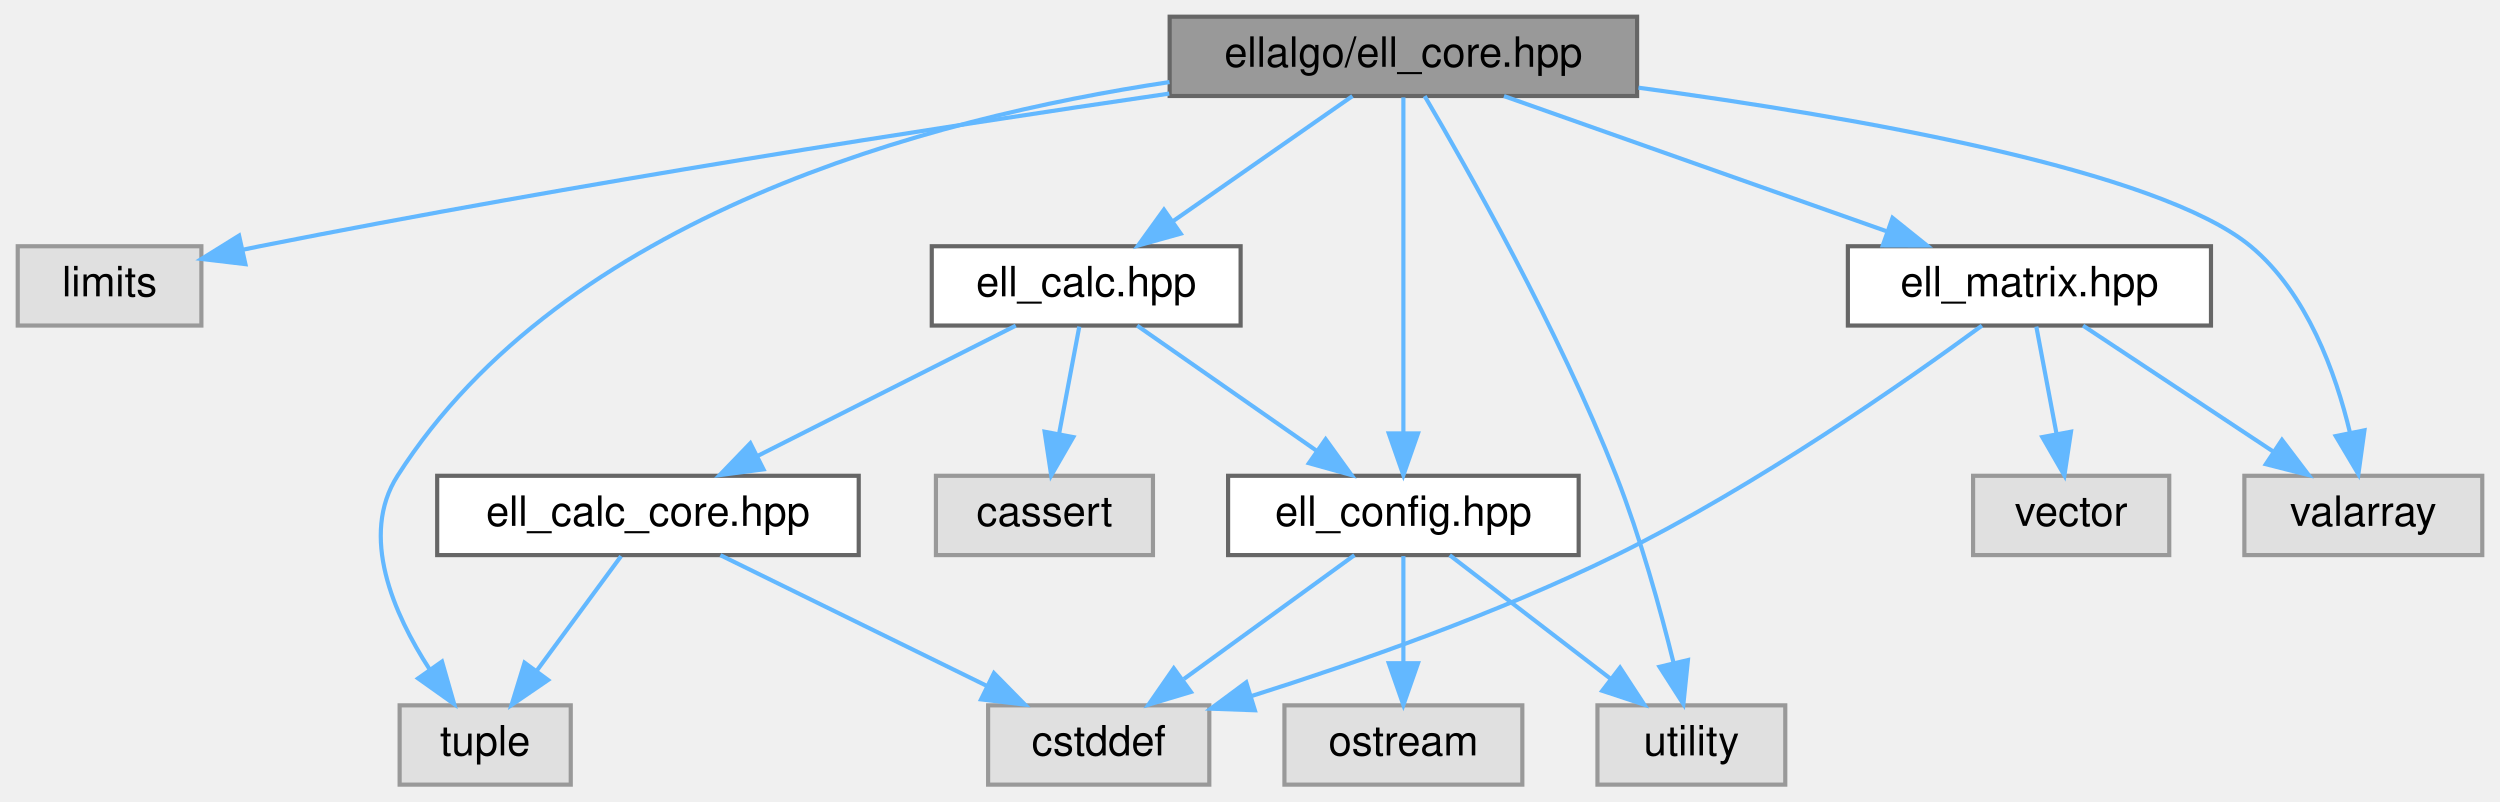
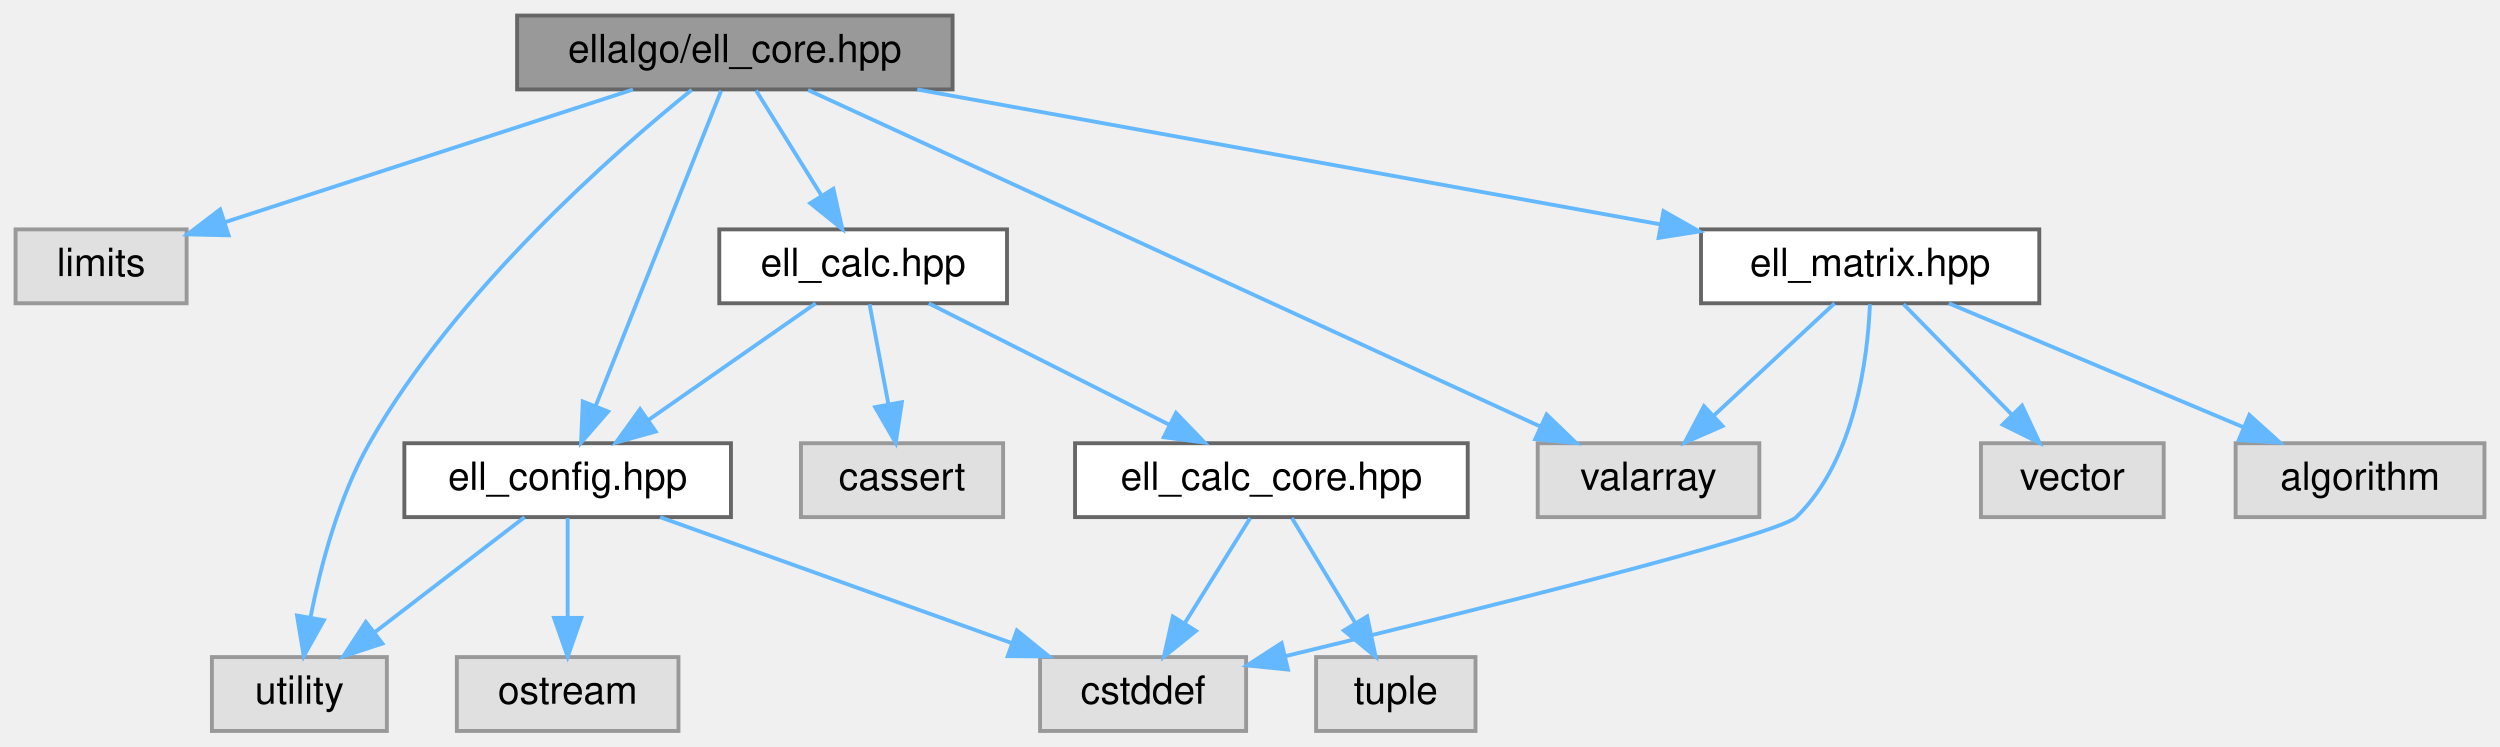
- <svg xmlns="http://www.w3.org/2000/svg" xmlns:xlink="http://www.w3.org/1999/xlink" width="599pt" height="192pt" viewBox="0.00 0.00 598.50 192.00">
+ <svg xmlns="http://www.w3.org/2000/svg" xmlns:xlink="http://www.w3.org/1999/xlink" width="643pt" height="192pt" viewBox="0.00 0.00 643.00 192.00">
  <g id="graph0" class="graph" transform="scale(1 1) rotate(0) translate(4 188)">
    <g id="Node000001" class="node">
      <g id="a_Node000001">
        <a xlink:title="Ellipsoid search space core with matrix update.">
-           <polygon fill="#999999" stroke="#666666" points="388,-184 276,-184 276,-165 388,-165 388,-184" />
-           <text text-anchor="middle" x="332" y="-172" font-family="Helvetica,sans-Serif" font-size="10.00">ellalgo/ell_core.hpp</text>
+           <polygon fill="#999999" stroke="#666666" points="241,-184 129,-184 129,-165 241,-165 241,-184" />
+           <text text-anchor="middle" x="185" y="-172" font-family="Helvetica,sans-Serif" font-size="10.00">ellalgo/ell_core.hpp</text>
        </a>
      </g>
    </g>
    <g id="Node000002" class="node">
      <g id="a_Node000002">
        <a xlink:title=" ">
          <polygon fill="#e0e0e0" stroke="#999999" points="44,-129 0,-129 0,-110 44,-110 44,-129" />
          <text text-anchor="middle" x="22" y="-117" font-family="Helvetica,sans-Serif" font-size="10.00">limits</text>
        </a>
      </g>
    </g>
    <g id="edge1_Node000001_Node000002" class="edge">
      <g id="a_edge1_Node000001_Node000002">
        <a xlink:title=" ">
-           <path fill="none" stroke="#63b8ff" d="M275.9,-165.58C220.37,-157.46 133.03,-143.93 58,-129 56.72,-128.75 55.43,-128.48 54.12,-128.2" />
-           <polygon fill="#63b8ff" stroke="#63b8ff" points="54.55,-124.71 44.03,-125.96 53.03,-131.55 54.55,-124.71" />
+           <path fill="none" stroke="#63b8ff" d="M158.81,-164.98C130.27,-155.7 84.59,-140.85 53.96,-130.89" />
+           <polygon fill="#63b8ff" stroke="#63b8ff" points="54.79,-127.48 44.2,-127.72 52.62,-134.14 54.79,-127.48" />
        </a>
      </g>
    </g>
    <g id="Node000003" class="node">
      <g id="a_Node000003">
        <a xlink:title=" ">
-           <polygon fill="#e0e0e0" stroke="#999999" points="132.5,-19 91.5,-19 91.5,0 132.5,0 132.5,-19" />
-           <text text-anchor="middle" x="112" y="-7" font-family="Helvetica,sans-Serif" font-size="10.00">tuple</text>
+           <polygon fill="#e0e0e0" stroke="#999999" points="95.5,-19 50.5,-19 50.5,0 95.5,0 95.5,-19" />
+           <text text-anchor="middle" x="73" y="-7" font-family="Helvetica,sans-Serif" font-size="10.00">utility</text>
        </a>
      </g>
    </g>
    <g id="edge2_Node000001_Node000003" class="edge">
      <g id="a_edge2_Node000001_Node000003">
        <a xlink:title=" ">
-           <path fill="none" stroke="#63b8ff" d="M275.96,-168.34C218.12,-159.65 130.87,-136.35 91,-74 81.85,-59.69 90.01,-41.01 98.69,-27.62" />
-           <polygon fill="#63b8ff" stroke="#63b8ff" points="101.65,-29.49 104.57,-19.31 95.93,-25.45 101.65,-29.49" />
+           <path fill="none" stroke="#63b8ff" d="M173.92,-164.9C154.28,-149.05 113.3,-113.26 91,-74 83.12,-60.13 78.49,-42.57 75.9,-29.43" />
+           <polygon fill="#63b8ff" stroke="#63b8ff" points="79.29,-28.48 74.12,-19.22 72.39,-29.68 79.29,-28.48" />
        </a>
      </g>
    </g>
    <g id="Node000004" class="node">
      <g id="a_Node000004">
        <a xlink:title=" ">
-           <polygon fill="#e0e0e0" stroke="#999999" points="423.5,-19 378.5,-19 378.5,0 423.5,0 423.5,-19" />
-           <text text-anchor="middle" x="401" y="-7" font-family="Helvetica,sans-Serif" font-size="10.00">utility</text>
+           <polygon fill="#e0e0e0" stroke="#999999" points="448.5,-74 391.5,-74 391.5,-55 448.5,-55 448.5,-74" />
+           <text text-anchor="middle" x="420" y="-62" font-family="Helvetica,sans-Serif" font-size="10.00">valarray</text>
        </a>
      </g>
    </g>
    <g id="edge3_Node000001_Node000004" class="edge">
      <g id="a_edge3_Node000001_Node000004">
        <a xlink:title=" ">
-           <path fill="none" stroke="#63b8ff" d="M337.1,-164.98C347.03,-148.11 369.21,-109.04 383,-74 388.78,-59.32 393.55,-42.07 396.72,-29.25" />
-           <polygon fill="#63b8ff" stroke="#63b8ff" points="400.18,-29.85 399.09,-19.31 393.37,-28.23 400.18,-29.85" />
+           <path fill="none" stroke="#63b8ff" d="M203.83,-164.84C245.1,-145.88 343.67,-100.58 392.14,-78.31" />
+           <polygon fill="#63b8ff" stroke="#63b8ff" points="393.78,-81.4 401.4,-74.05 390.85,-75.04 393.78,-81.4" />
        </a>
      </g>
    </g>
    <g id="Node000005" class="node">
      <g id="a_Node000005">
-         <a xlink:title=" ">
-           <polygon fill="#e0e0e0" stroke="#999999" points="590.5,-74 533.5,-74 533.5,-55 590.5,-55 590.5,-74" />
-           <text text-anchor="middle" x="562" y="-62" font-family="Helvetica,sans-Serif" font-size="10.00">valarray</text>
+         <a xlink:href="ell__calc_8hpp.html" target="_top" xlink:title="Ellipsoid computation layer with cut dispatch.">
+           <polygon fill="white" stroke="#666666" points="255,-129 181,-129 181,-110 255,-110 255,-129" />
+           <text text-anchor="middle" x="218" y="-117" font-family="Helvetica,sans-Serif" font-size="10.00">ell_calc.hpp</text>
        </a>
      </g>
    </g>
    <g id="edge4_Node000001_Node000005" class="edge">
      <g id="a_edge4_Node000001_Node000005">
        <a xlink:title=" ">
-           <path fill="none" stroke="#63b8ff" d="M388.33,-166.99C440.42,-159.96 512.99,-147.25 535,-129 548.52,-117.79 555.41,-98.59 558.83,-84.23" />
-           <polygon fill="#63b8ff" stroke="#63b8ff" points="562.27,-84.9 560.82,-74.4 555.4,-83.51 562.27,-84.9" />
-         </a>
-       </g>
-     </g>
-     <g id="Node000006" class="node">
-       <g id="a_Node000006">
-         <a xlink:href="ell__calc_8hpp.html" target="_top" xlink:title="Ellipsoid computation layer with cut dispatch.">
-           <polygon fill="white" stroke="#666666" points="293,-129 219,-129 219,-110 293,-110 293,-129" />
-           <text text-anchor="middle" x="256" y="-117" font-family="Helvetica,sans-Serif" font-size="10.00">ell_calc.hpp</text>
-         </a>
-       </g>
-     </g>
-     <g id="edge5_Node000001_Node000006" class="edge">
-       <g id="a_edge5_Node000001_Node000006">
-         <a xlink:title=" ">
-           <path fill="none" stroke="#63b8ff" d="M319.79,-164.98C308.22,-156.92 290.62,-144.65 276.84,-135.03" />
-           <polygon fill="#63b8ff" stroke="#63b8ff" points="278.64,-132.02 268.43,-129.17 274.63,-137.76 278.64,-132.02" />
+           <path fill="none" stroke="#63b8ff" d="M190.45,-164.75C195.01,-157.42 201.67,-146.73 207.29,-137.7" />
+           <polygon fill="#63b8ff" stroke="#63b8ff" points="210.34,-139.43 212.65,-129.09 204.4,-135.73 210.34,-139.43" />
        </a>
      </g>
    </g>
    <g id="Node000010" class="node">
      <g id="a_Node000010">
        <a xlink:href="ell__config_8hpp.html" target="_top" xlink:title="Configuration types and constants for the ellipsoid algorithm.">
-           <polygon fill="white" stroke="#666666" points="374,-74 290,-74 290,-55 374,-55 374,-74" />
-           <text text-anchor="middle" x="332" y="-62" font-family="Helvetica,sans-Serif" font-size="10.00">ell_config.hpp</text>
-         </a>
-       </g>
-     </g>
-     <g id="edge14_Node000001_Node000010" class="edge">
-       <g id="a_edge14_Node000001_Node000010">
-         <a xlink:title=" ">
-           <path fill="none" stroke="#63b8ff" d="M332,-164.66C332,-147.17 332,-107.8 332,-84.27" />
-           <polygon fill="#63b8ff" stroke="#63b8ff" points="335.5,-84.16 332,-74.16 328.5,-84.16 335.5,-84.16" />
+           <polygon fill="white" stroke="#666666" points="184,-74 100,-74 100,-55 184,-55 184,-74" />
+           <text text-anchor="middle" x="142" y="-62" font-family="Helvetica,sans-Serif" font-size="10.00">ell_config.hpp</text>
+         </a>
+       </g>
+     </g>
+     <g id="edge13_Node000001_Node000010" class="edge">
+       <g id="a_edge13_Node000001_Node000010">
+         <a xlink:title=" ">
+           <path fill="none" stroke="#63b8ff" d="M181.48,-164.66C174.45,-147.01 158.56,-107.09 149.22,-83.64" />
+           <polygon fill="#63b8ff" stroke="#63b8ff" points="152.4,-82.15 145.45,-74.16 145.89,-84.74 152.4,-82.15" />
        </a>
      </g>
    </g>
    <g id="Node000012" class="node">
      <g id="a_Node000012">
        <a xlink:href="ell__matrix_8hpp.html" target="_top" xlink:title="Square matrix with flat storage and strided views.">
-           <polygon fill="white" stroke="#666666" points="525.5,-129 438.5,-129 438.5,-110 525.5,-110 525.5,-129" />
-           <text text-anchor="middle" x="482" y="-117" font-family="Helvetica,sans-Serif" font-size="10.00">ell_matrix.hpp</text>
-         </a>
-       </g>
-     </g>
-     <g id="edge15_Node000001_Node000012" class="edge">
-       <g id="a_edge15_Node000001_Node000012">
-         <a xlink:title=" ">
-           <path fill="none" stroke="#63b8ff" d="M356.1,-164.98C380.88,-156.23 419.7,-142.51 447.69,-132.62" />
-           <polygon fill="#63b8ff" stroke="#63b8ff" points="449.2,-135.8 457.46,-129.17 446.87,-129.2 449.2,-135.8" />
+           <polygon fill="white" stroke="#666666" points="520.5,-129 433.5,-129 433.5,-110 520.5,-110 520.5,-129" />
+           <text text-anchor="middle" x="477" y="-117" font-family="Helvetica,sans-Serif" font-size="10.00">ell_matrix.hpp</text>
+         </a>
+       </g>
+     </g>
+     <g id="edge14_Node000001_Node000012" class="edge">
+       <g id="a_edge14_Node000001_Node000012">
+         <a xlink:title=" ">
+           <path fill="none" stroke="#63b8ff" d="M231.91,-164.98C284.12,-155.51 368.34,-140.22 423.18,-130.27" />
+           <polygon fill="#63b8ff" stroke="#63b8ff" points="423.85,-133.7 433.07,-128.47 422.6,-126.82 423.85,-133.7" />
+         </a>
+       </g>
+     </g>
+     <g id="Node000006" class="node">
+       <g id="a_Node000006">
+         <a xlink:title=" ">
+           <polygon fill="#e0e0e0" stroke="#999999" points="254,-74 202,-74 202,-55 254,-55 254,-74" />
+           <text text-anchor="middle" x="228" y="-62" font-family="Helvetica,sans-Serif" font-size="10.00">cassert</text>
+         </a>
+       </g>
+     </g>
+     <g id="edge5_Node000005_Node000006" class="edge">
+       <g id="a_edge5_Node000005_Node000006">
+         <a xlink:title=" ">
+           <path fill="none" stroke="#63b8ff" d="M219.65,-109.75C220.96,-102.8 222.84,-92.85 224.48,-84.13" />
+           <polygon fill="#63b8ff" stroke="#63b8ff" points="227.96,-84.56 226.38,-74.09 221.09,-83.27 227.96,-84.56" />
        </a>
      </g>
    </g>
    <g id="Node000007" class="node">
      <g id="a_Node000007">
-         <a xlink:title=" ">
-           <polygon fill="#e0e0e0" stroke="#999999" points="272,-74 220,-74 220,-55 272,-55 272,-74" />
-           <text text-anchor="middle" x="246" y="-62" font-family="Helvetica,sans-Serif" font-size="10.00">cassert</text>
-         </a>
-       </g>
-     </g>
-     <g id="edge6_Node000006_Node000007" class="edge">
-       <g id="a_edge6_Node000006_Node000007">
-         <a xlink:title=" ">
-           <path fill="none" stroke="#63b8ff" d="M254.35,-109.75C253.04,-102.8 251.16,-92.85 249.52,-84.13" />
-           <polygon fill="#63b8ff" stroke="#63b8ff" points="252.91,-83.27 247.62,-74.09 246.04,-84.56 252.91,-83.27" />
+         <a xlink:href="ell__calc__core_8hpp.html" target="_top" xlink:title="Core ellipsoid calculation routines.">
+           <polygon fill="white" stroke="#666666" points="373.5,-74 272.5,-74 272.5,-55 373.5,-55 373.5,-74" />
+           <text text-anchor="middle" x="323" y="-62" font-family="Helvetica,sans-Serif" font-size="10.00">ell_calc_core.hpp</text>
+         </a>
+       </g>
+     </g>
+     <g id="edge6_Node000005_Node000007" class="edge">
+       <g id="a_edge6_Node000005_Node000007">
+         <a xlink:title=" ">
+           <path fill="none" stroke="#63b8ff" d="M234.87,-109.98C251.61,-101.54 277.5,-88.47 296.89,-78.68" />
+           <polygon fill="#63b8ff" stroke="#63b8ff" points="298.47,-81.8 305.82,-74.17 295.32,-75.55 298.47,-81.8" />
+         </a>
+       </g>
+     </g>
+     <g id="edge9_Node000005_Node000010" class="edge">
+       <g id="a_edge9_Node000005_Node000010">
+         <a xlink:title=" ">
+           <path fill="none" stroke="#63b8ff" d="M205.79,-109.98C194.22,-101.92 176.62,-89.65 162.84,-80.03" />
+           <polygon fill="#63b8ff" stroke="#63b8ff" points="164.64,-77.02 154.43,-74.17 160.63,-82.76 164.64,-77.02" />
        </a>
      </g>
    </g>
    <g id="Node000008" class="node">
      <g id="a_Node000008">
-         <a xlink:href="ell__calc__core_8hpp.html" target="_top" xlink:title="Core ellipsoid calculation routines.">
-           <polygon fill="white" stroke="#666666" points="201.5,-74 100.5,-74 100.5,-55 201.5,-55 201.5,-74" />
-           <text text-anchor="middle" x="151" y="-62" font-family="Helvetica,sans-Serif" font-size="10.00">ell_calc_core.hpp</text>
-         </a>
-       </g>
-     </g>
-     <g id="edge7_Node000006_Node000008" class="edge">
-       <g id="a_edge7_Node000006_Node000008">
-         <a xlink:title=" ">
-           <path fill="none" stroke="#63b8ff" d="M239.13,-109.98C222.39,-101.54 196.5,-88.47 177.11,-78.68" />
-           <polygon fill="#63b8ff" stroke="#63b8ff" points="178.68,-75.55 168.18,-74.17 175.53,-81.8 178.68,-75.55" />
-         </a>
-       </g>
-     </g>
-     <g id="edge10_Node000006_Node000010" class="edge">
-       <g id="a_edge10_Node000006_Node000010">
-         <a xlink:title=" ">
-           <path fill="none" stroke="#63b8ff" d="M268.21,-109.98C279.78,-101.92 297.38,-89.65 311.16,-80.03" />
-           <polygon fill="#63b8ff" stroke="#63b8ff" points="313.37,-82.76 319.57,-74.17 309.36,-77.02 313.37,-82.76" />
-         </a>
-       </g>
-     </g>
-     <g id="edge9_Node000008_Node000003" class="edge">
-       <g id="a_edge9_Node000008_Node000003">
-         <a xlink:title=" ">
-           <path fill="none" stroke="#63b8ff" d="M144.56,-54.75C139.11,-47.34 131.14,-36.5 124.44,-27.41" />
-           <polygon fill="#63b8ff" stroke="#63b8ff" points="127.07,-25.07 118.32,-19.09 121.43,-29.22 127.07,-25.07" />
+         <a xlink:title=" ">
+           <polygon fill="#e0e0e0" stroke="#999999" points="316.5,-19 263.5,-19 263.5,0 316.5,0 316.5,-19" />
+           <text text-anchor="middle" x="290" y="-7" font-family="Helvetica,sans-Serif" font-size="10.00">cstddef</text>
+         </a>
+       </g>
+     </g>
+     <g id="edge7_Node000007_Node000008" class="edge">
+       <g id="a_edge7_Node000007_Node000008">
+         <a xlink:title=" ">
+           <path fill="none" stroke="#63b8ff" d="M317.55,-54.75C312.99,-47.42 306.33,-36.73 300.71,-27.7" />
+           <polygon fill="#63b8ff" stroke="#63b8ff" points="303.6,-25.73 295.35,-19.09 297.66,-29.43 303.6,-25.73" />
        </a>
      </g>
    </g>
    <g id="Node000009" class="node">
      <g id="a_Node000009">
        <a xlink:title=" ">
-           <polygon fill="#e0e0e0" stroke="#999999" points="285.5,-19 232.5,-19 232.5,0 285.5,0 285.5,-19" />
-           <text text-anchor="middle" x="259" y="-7" font-family="Helvetica,sans-Serif" font-size="10.00">cstddef</text>
-         </a>
-       </g>
-     </g>
-     <g id="edge8_Node000008_Node000009" class="edge">
-       <g id="a_edge8_Node000008_Node000009">
-         <a xlink:title=" ">
-           <path fill="none" stroke="#63b8ff" d="M168.35,-54.98C185.57,-46.54 212.2,-33.47 232.15,-23.68" />
-           <polygon fill="#63b8ff" stroke="#63b8ff" points="233.9,-26.72 241.33,-19.17 230.81,-20.43 233.9,-26.72" />
-         </a>
-       </g>
-     </g>
-     <g id="edge13_Node000010_Node000004" class="edge">
-       <g id="a_edge13_Node000010_Node000004">
-         <a xlink:title=" ">
-           <path fill="none" stroke="#63b8ff" d="M343.09,-54.98C353.49,-47 369.26,-34.88 381.72,-25.31" />
-           <polygon fill="#63b8ff" stroke="#63b8ff" points="383.91,-28.04 389.71,-19.17 379.65,-22.49 383.91,-28.04" />
-         </a>
-       </g>
-     </g>
-     <g id="edge11_Node000010_Node000009" class="edge">
-       <g id="a_edge11_Node000010_Node000009">
-         <a xlink:title=" ">
-           <path fill="none" stroke="#63b8ff" d="M320.27,-54.98C309.27,-47 292.58,-34.88 279.4,-25.31" />
-           <polygon fill="#63b8ff" stroke="#63b8ff" points="281.09,-22.21 270.94,-19.17 276.98,-27.88 281.09,-22.21" />
+           <polygon fill="#e0e0e0" stroke="#999999" points="375.5,-19 334.5,-19 334.5,0 375.5,0 375.5,-19" />
+           <text text-anchor="middle" x="355" y="-7" font-family="Helvetica,sans-Serif" font-size="10.00">tuple</text>
+         </a>
+       </g>
+     </g>
+     <g id="edge8_Node000007_Node000009" class="edge">
+       <g id="a_edge8_Node000007_Node000009">
+         <a xlink:title=" ">
+           <path fill="none" stroke="#63b8ff" d="M328.28,-54.75C332.71,-47.42 339.16,-36.73 344.62,-27.7" />
+           <polygon fill="#63b8ff" stroke="#63b8ff" points="347.64,-29.46 349.81,-19.09 341.65,-25.84 347.64,-29.46" />
+         </a>
+       </g>
+     </g>
+     <g id="edge12_Node000010_Node000003" class="edge">
+       <g id="a_edge12_Node000010_Node000003">
+         <a xlink:title=" ">
+           <path fill="none" stroke="#63b8ff" d="M130.91,-54.98C120.51,-47 104.74,-34.88 92.28,-25.31" />
+           <polygon fill="#63b8ff" stroke="#63b8ff" points="94.35,-22.49 84.29,-19.17 90.09,-28.04 94.35,-22.49" />
+         </a>
+       </g>
+     </g>
+     <g id="edge10_Node000010_Node000008" class="edge">
+       <g id="a_edge10_Node000010_Node000008">
+         <a xlink:title=" ">
+           <path fill="none" stroke="#63b8ff" d="M165.78,-54.98C190.23,-46.23 228.53,-32.51 256.15,-22.62" />
+           <polygon fill="#63b8ff" stroke="#63b8ff" points="257.55,-25.84 265.79,-19.17 255.19,-19.25 257.55,-25.84" />
        </a>
      </g>
    </g>
    <g id="Node000011" class="node">
      <g id="a_Node000011">
        <a xlink:title=" ">
-           <polygon fill="#e0e0e0" stroke="#999999" points="360.5,-19 303.5,-19 303.5,0 360.5,0 360.5,-19" />
-           <text text-anchor="middle" x="332" y="-7" font-family="Helvetica,sans-Serif" font-size="10.00">ostream</text>
-         </a>
-       </g>
-     </g>
-     <g id="edge12_Node000010_Node000011" class="edge">
-       <g id="a_edge12_Node000010_Node000011">
-         <a xlink:title=" ">
-           <path fill="none" stroke="#63b8ff" d="M332,-54.75C332,-47.8 332,-37.85 332,-29.13" />
-           <polygon fill="#63b8ff" stroke="#63b8ff" points="335.5,-29.09 332,-19.09 328.5,-29.09 335.5,-29.09" />
-         </a>
-       </g>
-     </g>
-     <g id="edge17_Node000012_Node000005" class="edge">
-       <g id="a_edge17_Node000012_Node000005">
-         <a xlink:title=" ">
-           <path fill="none" stroke="#63b8ff" d="M494.85,-109.98C507.14,-101.84 525.91,-89.41 540.48,-79.76" />
-           <polygon fill="#63b8ff" stroke="#63b8ff" points="542.51,-82.61 548.91,-74.17 538.64,-76.78 542.51,-82.61" />
-         </a>
-       </g>
-     </g>
-     <g id="edge16_Node000012_Node000009" class="edge">
-       <g id="a_edge16_Node000012_Node000009">
-         <a xlink:title=" ">
-           <path fill="none" stroke="#63b8ff" d="M470.62,-109.98C452.71,-96.86 416.53,-71.5 383,-55 354.68,-41.06 320.87,-29.22 295.71,-21.26" />
-           <polygon fill="#63b8ff" stroke="#63b8ff" points="296.42,-17.82 285.84,-18.2 294.35,-24.51 296.42,-17.82" />
+           <polygon fill="#e0e0e0" stroke="#999999" points="170.5,-19 113.5,-19 113.5,0 170.5,0 170.5,-19" />
+           <text text-anchor="middle" x="142" y="-7" font-family="Helvetica,sans-Serif" font-size="10.00">ostream</text>
+         </a>
+       </g>
+     </g>
+     <g id="edge11_Node000010_Node000011" class="edge">
+       <g id="a_edge11_Node000010_Node000011">
+         <a xlink:title=" ">
+           <path fill="none" stroke="#63b8ff" d="M142,-54.75C142,-47.8 142,-37.85 142,-29.13" />
+           <polygon fill="#63b8ff" stroke="#63b8ff" points="145.5,-29.09 142,-19.09 138.5,-29.09 145.5,-29.09" />
+         </a>
+       </g>
+     </g>
+     <g id="edge17_Node000012_Node000004" class="edge">
+       <g id="a_edge17_Node000012_Node000004">
+         <a xlink:title=" ">
+           <path fill="none" stroke="#63b8ff" d="M467.84,-109.98C459.5,-102.23 446.97,-90.58 436.82,-81.14" />
+           <polygon fill="#63b8ff" stroke="#63b8ff" points="439.03,-78.42 429.32,-74.17 434.26,-83.54 439.03,-78.42" />
+         </a>
+       </g>
+     </g>
+     <g id="edge16_Node000012_Node000008" class="edge">
+       <g id="a_edge16_Node000012_Node000008">
+         <a xlink:title=" ">
+           <path fill="none" stroke="#63b8ff" d="M476.95,-109.75C476.37,-96.09 473.21,-69.73 458,-55 453.19,-50.35 374.39,-30.78 326.44,-19.2" />
+           <polygon fill="#63b8ff" stroke="#63b8ff" points="327.26,-15.79 316.72,-16.85 325.62,-22.6 327.26,-15.79" />
        </a>
      </g>
    </g>
    <g id="Node000013" class="node">
      <g id="a_Node000013">
        <a xlink:title=" ">
-           <polygon fill="#e0e0e0" stroke="#999999" points="515.5,-74 468.5,-74 468.5,-55 515.5,-55 515.5,-74" />
-           <text text-anchor="middle" x="492" y="-62" font-family="Helvetica,sans-Serif" font-size="10.00">vector</text>
-         </a>
-       </g>
-     </g>
-     <g id="edge18_Node000012_Node000013" class="edge">
-       <g id="a_edge18_Node000012_Node000013">
-         <a xlink:title=" ">
-           <path fill="none" stroke="#63b8ff" d="M483.65,-109.75C484.96,-102.8 486.84,-92.85 488.48,-84.13" />
-           <polygon fill="#63b8ff" stroke="#63b8ff" points="491.96,-84.56 490.38,-74.09 485.09,-83.27 491.96,-84.56" />
+           <polygon fill="#e0e0e0" stroke="#999999" points="635,-74 571,-74 571,-55 635,-55 635,-74" />
+           <text text-anchor="middle" x="603" y="-62" font-family="Helvetica,sans-Serif" font-size="10.00">algorithm</text>
+         </a>
+       </g>
+     </g>
+     <g id="edge15_Node000012_Node000013" class="edge">
+       <g id="a_edge15_Node000012_Node000013">
+         <a xlink:title=" ">
+           <path fill="none" stroke="#63b8ff" d="M497.24,-109.98C517.7,-101.38 549.53,-87.99 572.93,-78.15" />
+           <polygon fill="#63b8ff" stroke="#63b8ff" points="574.53,-81.27 582.39,-74.17 571.81,-74.82 574.53,-81.27" />
+         </a>
+       </g>
+     </g>
+     <g id="Node000014" class="node">
+       <g id="a_Node000014">
+         <a xlink:title=" ">
+           <polygon fill="#e0e0e0" stroke="#999999" points="552.5,-74 505.5,-74 505.5,-55 552.5,-55 552.5,-74" />
+           <text text-anchor="middle" x="529" y="-62" font-family="Helvetica,sans-Serif" font-size="10.00">vector</text>
+         </a>
+       </g>
+     </g>
+     <g id="edge18_Node000012_Node000014" class="edge">
+       <g id="a_edge18_Node000012_Node000014">
+         <a xlink:title=" ">
+           <path fill="none" stroke="#63b8ff" d="M485.59,-109.75C493.16,-102.03 504.38,-90.6 513.51,-81.28" />
+           <polygon fill="#63b8ff" stroke="#63b8ff" points="516.07,-83.68 520.57,-74.09 511.07,-78.78 516.07,-83.68" />
        </a>
      </g>
    </g>
  </g>
</svg>
